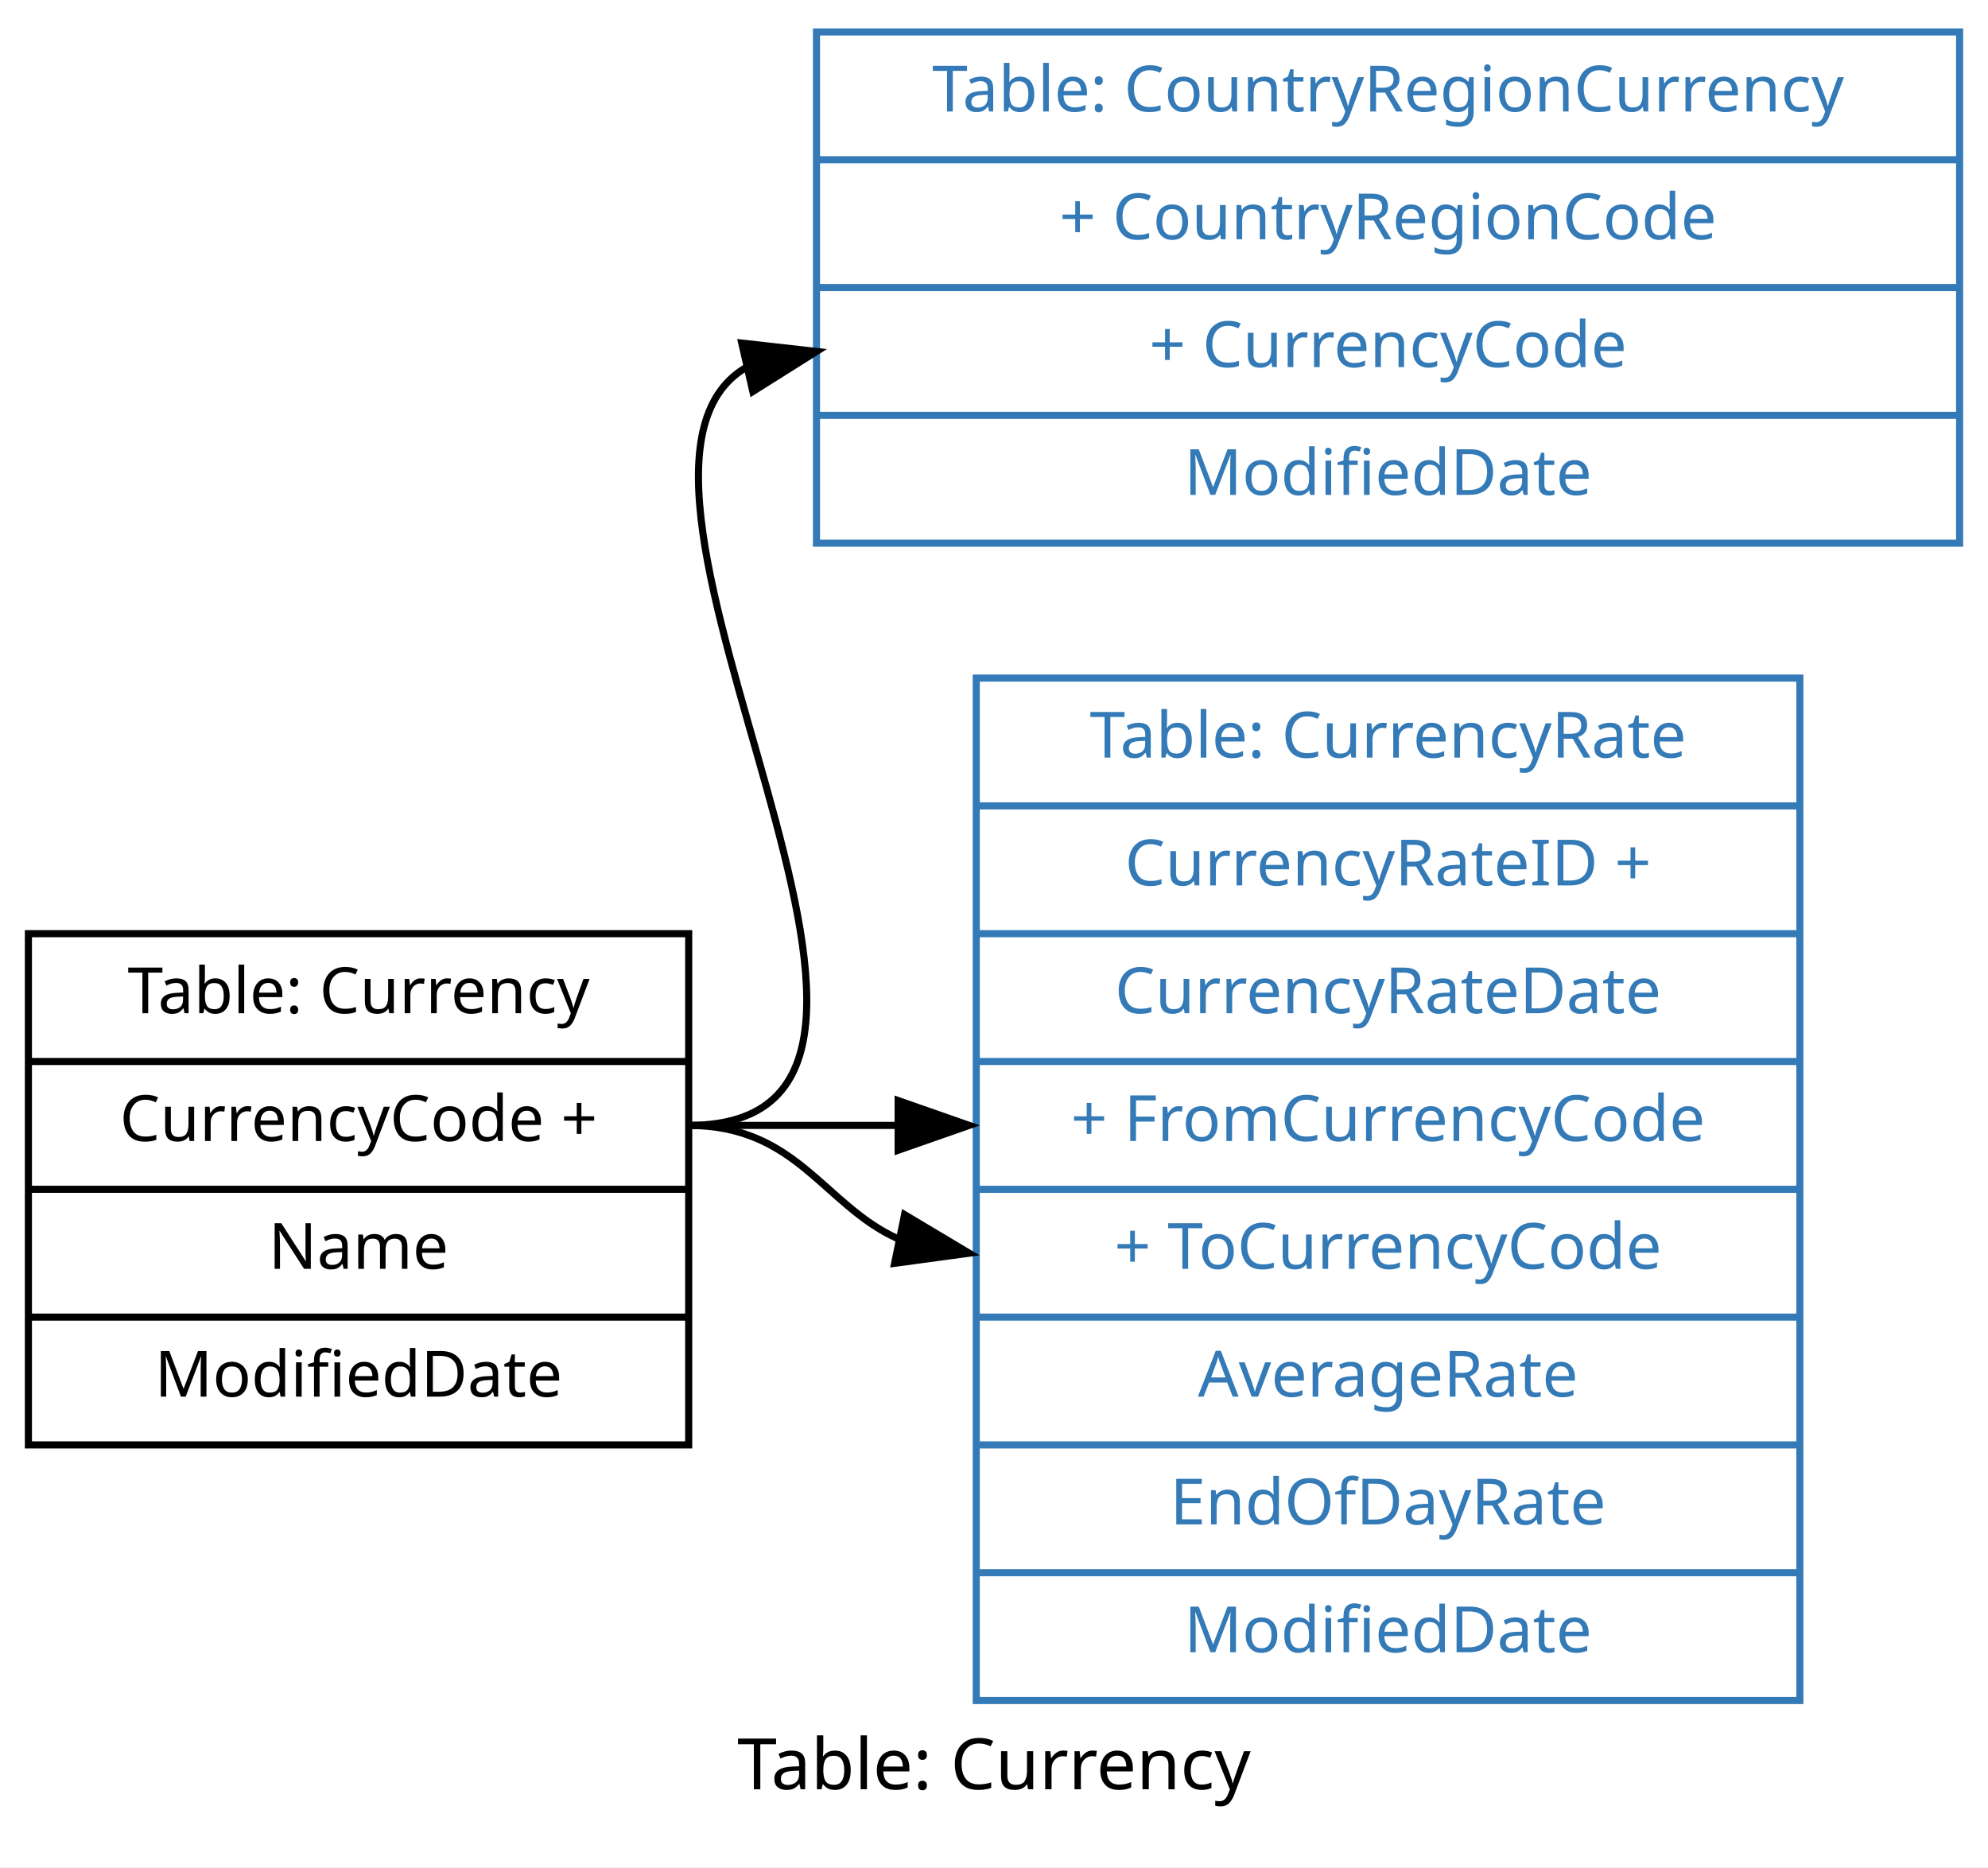
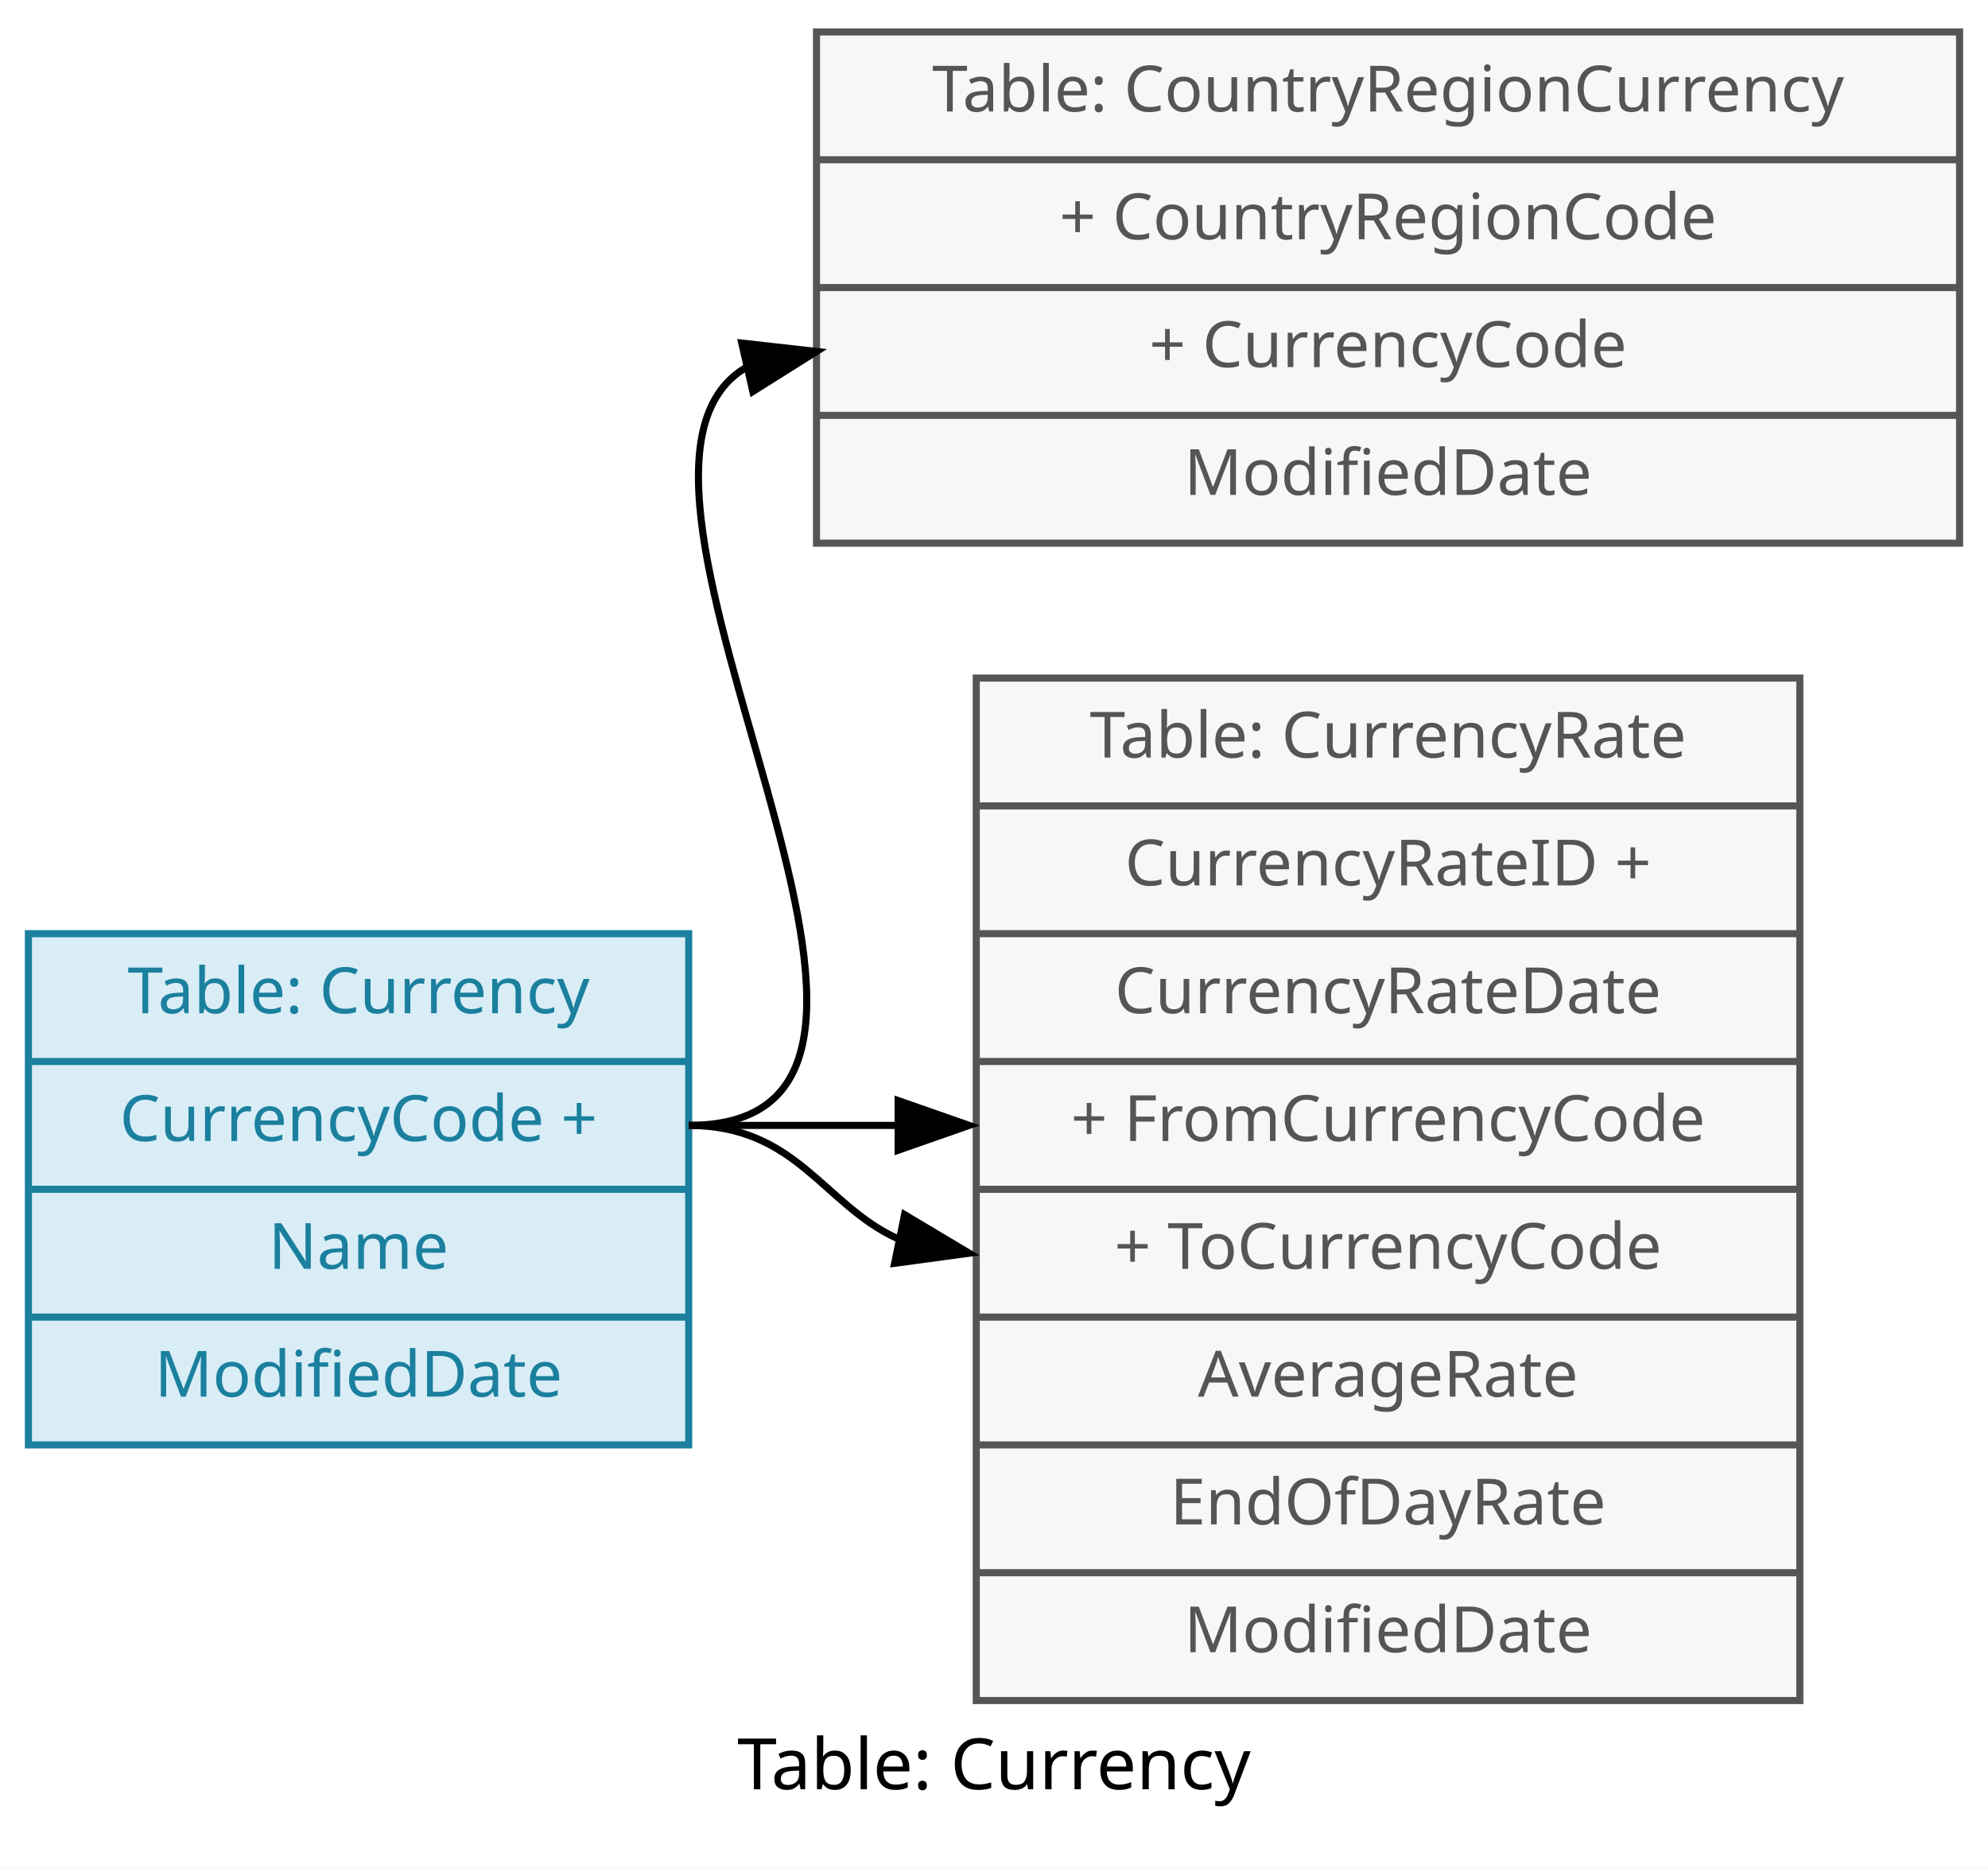
<svg xmlns="http://www.w3.org/2000/svg" width="280pt" height="263pt" viewBox="0.00 0.00 280.00 263.00">
  <g id="graph0" class="graph" transform="scale(1 1) rotate(0) translate(4 259)">
    <polygon fill="white" stroke="none" points="-4,4 -4,-259 276,-259 276,4 -4,4" />
    <text text-anchor="middle" x="136" y="-7" font-family="Verdana" font-size="10.00">Table: Currency</text>
    <g id="node1" class="node">
-       <polygon fill="none" stroke="#337ab7" points="111,-182.5 111,-254.5 272,-254.5 272,-182.5 111,-182.5" />
-       <text text-anchor="middle" x="191.5" y="-243.3" font-family="Verdana" font-size="9.00" fill="#337ab7">Table: CountryRegionCurrency</text>
-       <polyline fill="none" stroke="#337ab7" points="111,-236.5 272,-236.5 " />
-       <text text-anchor="middle" x="191.5" y="-225.3" font-family="Verdana" font-size="9.00" fill="#337ab7">+ CountryRegionCode</text>
-       <polyline fill="none" stroke="#337ab7" points="111,-218.5 272,-218.5 " />
-       <text text-anchor="middle" x="191.5" y="-207.3" font-family="Verdana" font-size="9.00" fill="#337ab7">+ CurrencyCode</text>
-       <polyline fill="none" stroke="#337ab7" points="111,-200.5 272,-200.5 " />
-       <text text-anchor="middle" x="191.5" y="-189.3" font-family="Verdana" font-size="9.00" fill="#337ab7">ModifiedDate</text>
+       <polygon fill="#f7f7f9" stroke="#555555" points="111,-182.5 111,-254.5 272,-254.5 272,-182.5 111,-182.5" />
+       <text text-anchor="middle" x="191.5" y="-243.3" font-family="Verdana" font-size="9.00" fill="#555555">Table: CountryRegionCurrency</text>
+       <polyline fill="none" stroke="#555555" points="111,-236.5 272,-236.5 " />
+       <text text-anchor="middle" x="191.5" y="-225.3" font-family="Verdana" font-size="9.00" fill="#555555">+ CountryRegionCode</text>
+       <polyline fill="none" stroke="#555555" points="111,-218.5 272,-218.5 " />
+       <text text-anchor="middle" x="191.5" y="-207.3" font-family="Verdana" font-size="9.00" fill="#555555">+ CurrencyCode</text>
+       <polyline fill="none" stroke="#555555" points="111,-200.5 272,-200.5 " />
+       <text text-anchor="middle" x="191.5" y="-189.3" font-family="Verdana" font-size="9.00" fill="#555555">ModifiedDate</text>
    </g>
    <g id="node2" class="node">
-       <polygon fill="none" stroke="black" points="0,-55.5 0,-127.5 93,-127.5 93,-55.5 0,-55.5" />
-       <text text-anchor="middle" x="46.5" y="-116.3" font-family="Verdana" font-size="9.00">Table: Currency</text>
-       <polyline fill="none" stroke="black" points="0,-109.5 93,-109.5 " />
-       <text text-anchor="middle" x="46.5" y="-98.3" font-family="Verdana" font-size="9.00">CurrencyCode +</text>
-       <polyline fill="none" stroke="black" points="0,-91.5 93,-91.5 " />
-       <text text-anchor="middle" x="46.5" y="-80.3" font-family="Verdana" font-size="9.00">Name</text>
-       <polyline fill="none" stroke="black" points="0,-73.5 93,-73.5 " />
-       <text text-anchor="middle" x="46.5" y="-62.3" font-family="Verdana" font-size="9.00">ModifiedDate</text>
+       <polygon fill="#d9edf7" stroke="#1b809e" points="0,-55.5 0,-127.5 93,-127.5 93,-55.5 0,-55.5" />
+       <text text-anchor="middle" x="46.5" y="-116.3" font-family="Verdana" font-size="9.00" fill="#1b809e">Table: Currency</text>
+       <polyline fill="none" stroke="#1b809e" points="0,-109.5 93,-109.5 " />
+       <text text-anchor="middle" x="46.5" y="-98.3" font-family="Verdana" font-size="9.00" fill="#1b809e">CurrencyCode +</text>
+       <polyline fill="none" stroke="#1b809e" points="0,-91.5 93,-91.5 " />
+       <text text-anchor="middle" x="46.5" y="-80.3" font-family="Verdana" font-size="9.00" fill="#1b809e">Name</text>
+       <polyline fill="none" stroke="#1b809e" points="0,-73.5 93,-73.5 " />
+       <text text-anchor="middle" x="46.5" y="-62.3" font-family="Verdana" font-size="9.00" fill="#1b809e">ModifiedDate</text>
    </g>
    <g id="edge1" class="edge">
      <path fill="none" stroke="black" d="M93,-100.5C137.881,-100.5 74.729,-191.571 101.042,-207.223" />
      <polygon fill="black" stroke="black" points="100.471,-210.683 111,-209.5 102.032,-203.859 100.471,-210.683" />
    </g>
    <g id="node3" class="node">
-       <polygon fill="none" stroke="#337ab7" points="133.5,-19.5 133.5,-163.5 249.5,-163.5 249.5,-19.5 133.5,-19.5" />
-       <text text-anchor="middle" x="191.5" y="-152.3" font-family="Verdana" font-size="9.00" fill="#337ab7">Table: CurrencyRate</text>
-       <polyline fill="none" stroke="#337ab7" points="133.5,-145.5 249.5,-145.5 " />
-       <text text-anchor="middle" x="191.5" y="-134.3" font-family="Verdana" font-size="9.00" fill="#337ab7">CurrencyRateID +</text>
-       <polyline fill="none" stroke="#337ab7" points="133.5,-127.5 249.5,-127.5 " />
-       <text text-anchor="middle" x="191.5" y="-116.3" font-family="Verdana" font-size="9.00" fill="#337ab7">CurrencyRateDate</text>
-       <polyline fill="none" stroke="#337ab7" points="133.5,-109.5 249.5,-109.5 " />
-       <text text-anchor="middle" x="191.5" y="-98.3" font-family="Verdana" font-size="9.00" fill="#337ab7">+ FromCurrencyCode</text>
-       <polyline fill="none" stroke="#337ab7" points="133.5,-91.5 249.5,-91.5 " />
-       <text text-anchor="middle" x="191.5" y="-80.3" font-family="Verdana" font-size="9.00" fill="#337ab7">+ ToCurrencyCode</text>
-       <polyline fill="none" stroke="#337ab7" points="133.5,-73.5 249.5,-73.5 " />
-       <text text-anchor="middle" x="191.5" y="-62.3" font-family="Verdana" font-size="9.00" fill="#337ab7">AverageRate</text>
-       <polyline fill="none" stroke="#337ab7" points="133.5,-55.5 249.5,-55.5 " />
-       <text text-anchor="middle" x="191.5" y="-44.3" font-family="Verdana" font-size="9.00" fill="#337ab7">EndOfDayRate</text>
-       <polyline fill="none" stroke="#337ab7" points="133.5,-37.5 249.5,-37.5 " />
-       <text text-anchor="middle" x="191.5" y="-26.3" font-family="Verdana" font-size="9.00" fill="#337ab7">ModifiedDate</text>
+       <polygon fill="#f7f7f9" stroke="#555555" points="133.5,-19.5 133.5,-163.5 249.5,-163.5 249.5,-19.5 133.5,-19.5" />
+       <text text-anchor="middle" x="191.5" y="-152.3" font-family="Verdana" font-size="9.00" fill="#555555">Table: CurrencyRate</text>
+       <polyline fill="none" stroke="#555555" points="133.5,-145.5 249.5,-145.5 " />
+       <text text-anchor="middle" x="191.5" y="-134.3" font-family="Verdana" font-size="9.00" fill="#555555">CurrencyRateID +</text>
+       <polyline fill="none" stroke="#555555" points="133.5,-127.5 249.5,-127.5 " />
+       <text text-anchor="middle" x="191.5" y="-116.3" font-family="Verdana" font-size="9.00" fill="#555555">CurrencyRateDate</text>
+       <polyline fill="none" stroke="#555555" points="133.5,-109.5 249.5,-109.5 " />
+       <text text-anchor="middle" x="191.5" y="-98.3" font-family="Verdana" font-size="9.00" fill="#555555">+ FromCurrencyCode</text>
+       <polyline fill="none" stroke="#555555" points="133.5,-91.5 249.5,-91.5 " />
+       <text text-anchor="middle" x="191.5" y="-80.3" font-family="Verdana" font-size="9.00" fill="#555555">+ ToCurrencyCode</text>
+       <polyline fill="none" stroke="#555555" points="133.5,-73.5 249.5,-73.5 " />
+       <text text-anchor="middle" x="191.5" y="-62.3" font-family="Verdana" font-size="9.00" fill="#555555">AverageRate</text>
+       <polyline fill="none" stroke="#555555" points="133.5,-55.5 249.5,-55.5 " />
+       <text text-anchor="middle" x="191.5" y="-44.3" font-family="Verdana" font-size="9.00" fill="#555555">EndOfDayRate</text>
+       <polyline fill="none" stroke="#555555" points="133.5,-37.5 249.5,-37.5 " />
+       <text text-anchor="middle" x="191.5" y="-26.3" font-family="Verdana" font-size="9.00" fill="#555555">ModifiedDate</text>
    </g>
    <g id="edge2" class="edge">
      <path fill="none" stroke="black" d="M93,-100.5C106.578,-100.5 112.28,-100.5 122.289,-100.5" />
      <polygon fill="black" stroke="black" points="122.5,-104 132.5,-100.5 122.5,-97 122.5,-104" />
    </g>
    <g id="edge3" class="edge">
      <path fill="none" stroke="black" d="M93,-100.5C108.223,-100.5 112.004,-89.293 122.4,-84.565" />
      <polygon fill="black" stroke="black" points="123.404,-87.932 132.5,-82.5 122.002,-81.074 123.404,-87.932" />
    </g>
  </g>
</svg>
